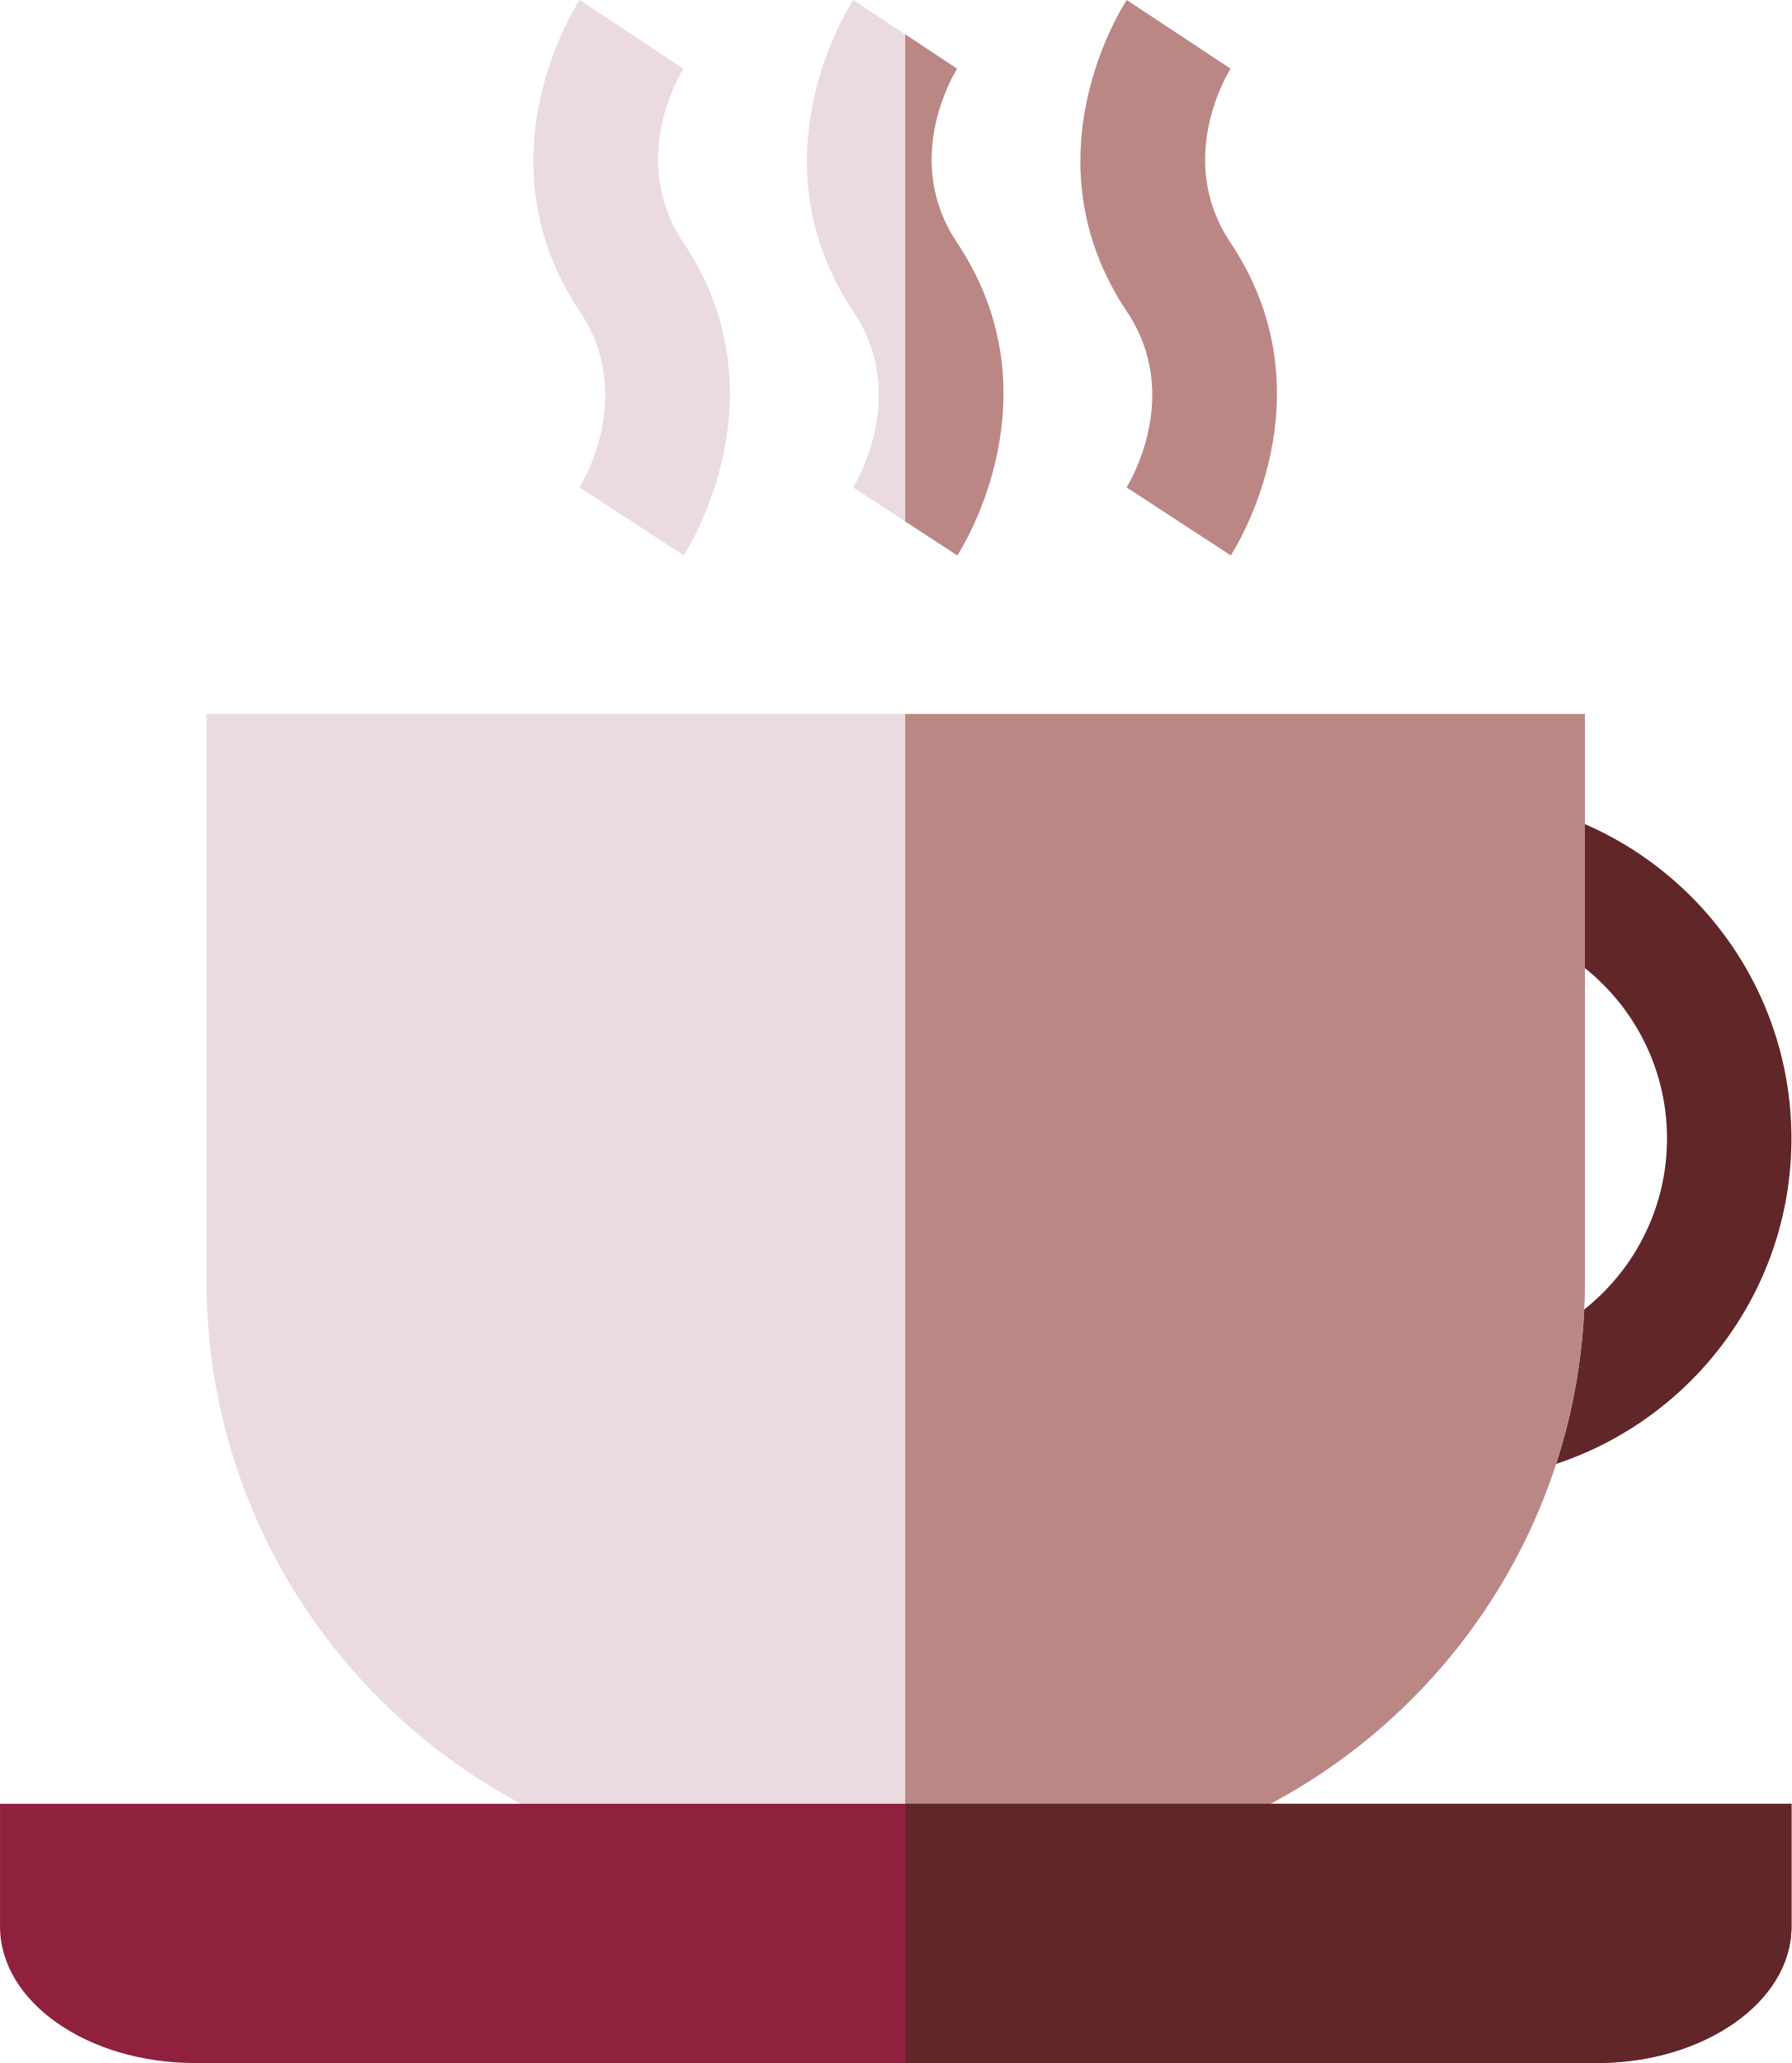
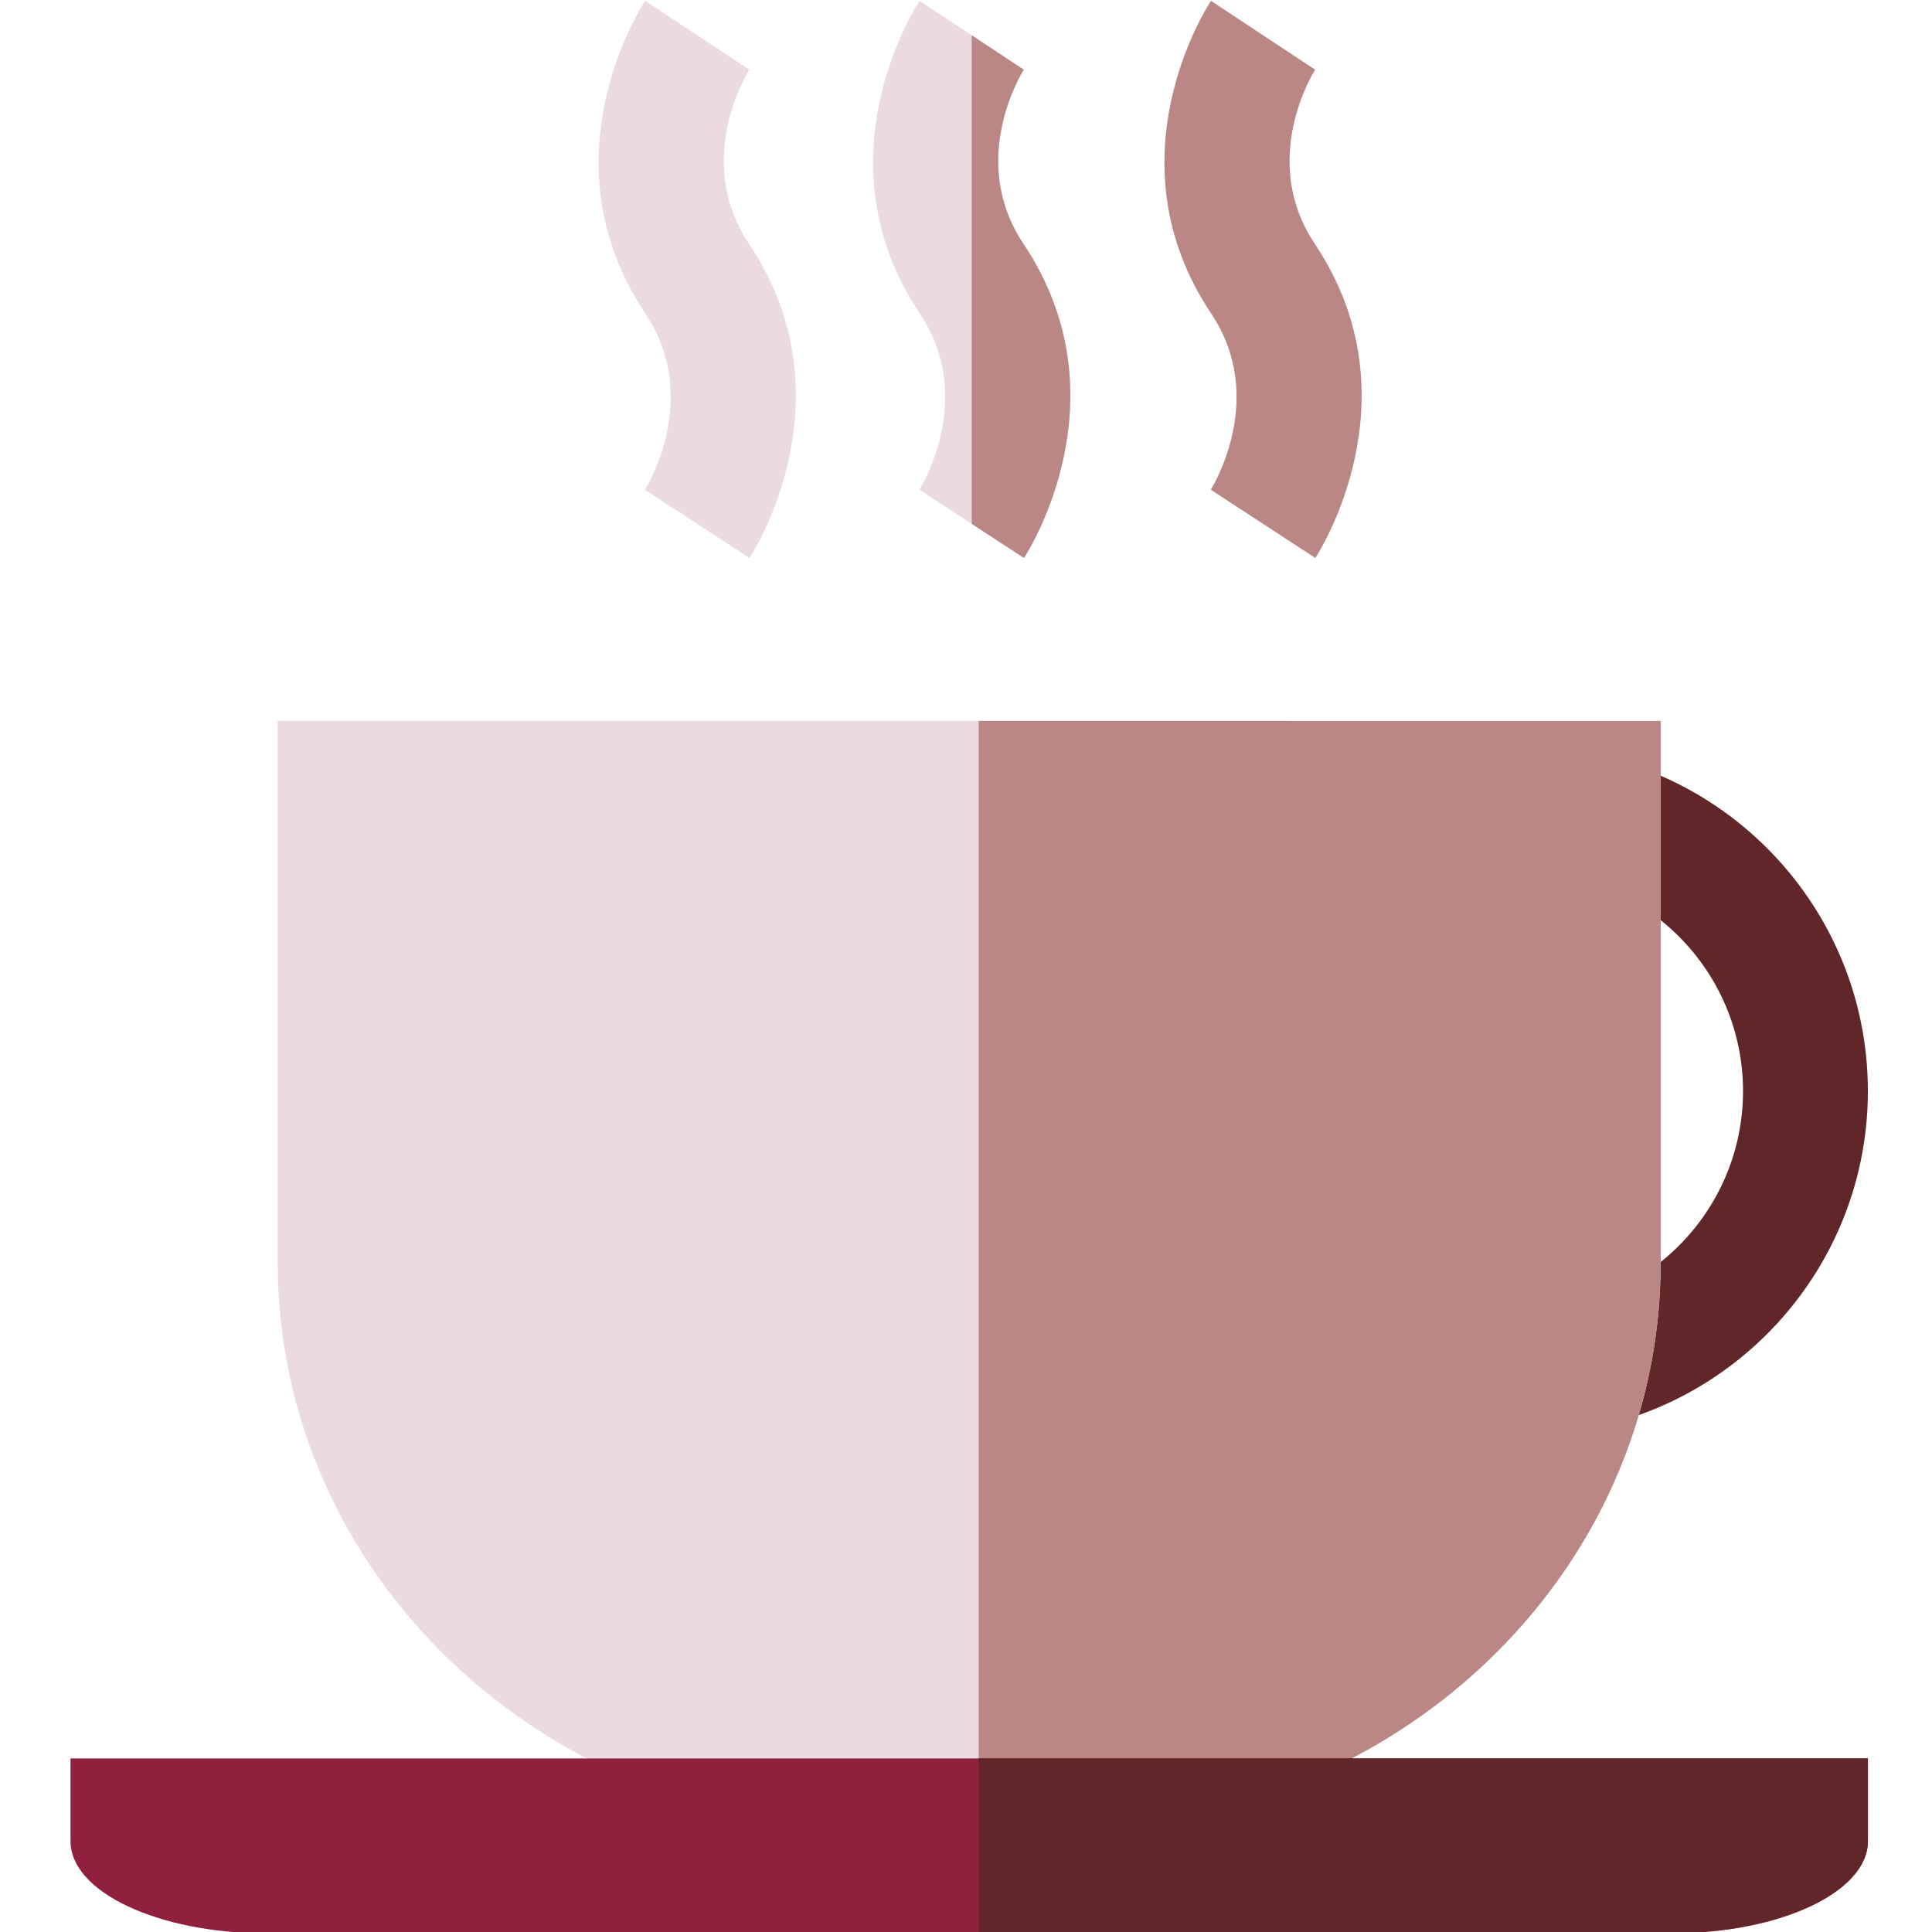
- <svg xmlns="http://www.w3.org/2000/svg" version="1.1" viewBox="0 0 433.03 498.57" xml:space="preserve">
-   <path d="m243.63 17.87h-0.01c0.01-0.01 0.01-0.02 0.02-0.03z" fill="#dccaba" />
-   <path d="m243.63 17.87h-0.01c0.01-0.01 0.01-0.02 0.02-0.03z" fill="#ffa720" />
-   <g>
+ <svg xmlns="http://www.w3.org/2000/svg" version="1.1" viewBox="0 0 512 512" xml:space="preserve">
+   <g transform="matrix(1.1 0 0 1.1 18.681 -13.514)">
    <path d="m350.23 357.94c-7.343 0-14.67-0.981-21.778-2.915l7.897-29.022c4.535 1.234 9.205 1.86 13.881 1.86 29.066 0 52.714-23.647 52.714-52.714s-23.648-52.714-52.714-52.714c-4.676 0-9.345 0.626-13.879 1.86l-7.901-29.021c7.108-1.935 14.436-2.916 21.78-2.916 45.652 0 82.792 37.14 82.792 82.792s-37.14 82.79-82.792 82.79z" fill="#612628" />
-     <path d="m383.1 172.54v137.17c0 78.773-64.095 142.86-142.87 142.86h-47.442c-78.773 0-142.86-64.085-142.86-142.86v-137.17z" fill="#ebdbe1" />
-     <path d="m383.1 172.54v137.17c0 78.773-64.095 142.86-142.87 142.86h-21.435v-280.03z" fill="#ba8785" />
-     <path d="m433.03 435.92v29.672c0 18.191-21.144 32.985-47.121 32.985h-338.78c-25.987 0-47.121-14.794-47.121-32.985v-29.672z" fill="#8f213f" stroke-width=".837" />
+     <path d="m383.1 185.98v130.58c0 74.991-64.095 136-142.87 136h-47.442c-78.773 0-142.86-61.008-142.86-136v-130.58z" fill="#ebdbe1" stroke-width=".976" />
+     <path d="m383.1 185.98v130.58c0 74.991-64.095 136-142.87 136h-21.435v-266.59z" fill="#ba8785" stroke-width=".976" />
+     <path d="m433.03 435.92v19.955c0 12.234-21.144 22.184-47.121 22.184h-338.78c-25.987 0-47.121-9.95-47.121-22.184v-19.955z" fill="#8f213f" stroke-width=".686" />
  </g>
-   <g transform="translate(-24.893)" fill="#ebdbe1">
+   <g transform="matrix(1.1 0 0 1.1 -10.549 .21813)" fill="#ebdbe1">
    <path d="m190.16 134.23-25.185-16.443-0.063 0.097c0.567-0.899 13.73-22.267 0.157-42.549-24.787-37.04-1.069-73.783-0.047-75.329l25.092 16.585 0.066-0.1c-0.563 0.884-13.648 21.891-0.114 42.116 24.754 36.991 1.113 74.063 0.094 75.623z" />
    <path d="m256.28 134.23-25.185-16.442c1.113-1.815 13.344-22.648 0.1-42.45-24.794-37.045-1.073-73.78-0.05-75.334l12.542 8.291 12.542 8.301c-1.143 1.855-13.234 22.297-0.04 42.008 24.755 36.996 1.114 74.062 0.091 75.626z" />
  </g>
-   <g>
-     <path d="m297.5 134.23-25.186-16.443-0.063 0.098c0.567-0.9 13.73-22.268 0.158-42.55-24.789-37.04-1.07-73.783-0.048-75.329l25.092 16.585 0.066-0.1c-0.564 0.884-13.648 21.891-0.114 42.116 24.754 36.991 1.114 74.063 0.095 75.623z" fill="#ba8785" />
-     <path d="m433.03 435.92v29.672c0 18.191-21.144 32.985-47.121 32.985h-167.11v-62.658z" fill="#612628" stroke-width=".837" />
-     <path d="m231.39 134.23-12.592-8.221v-117.71l12.542 8.301c-1.143 1.855-13.234 22.297-0.04 42.008 24.754 36.996 1.113 74.062 0.09 75.626z" fill="#ba8785" />
+   <g transform="matrix(1.1 0 0 1.1 18.681 -13.514)">
+     <path d="m299.9 146.71-25.186-16.443-0.063 0.098c0.567-0.9 13.73-22.268 0.158-42.55-24.789-37.04-1.07-73.783-0.048-75.329l25.092 16.585 0.066-0.1c-0.564 0.884-13.648 21.891-0.114 42.116 24.754 36.991 1.114 74.063 0.095 75.623z" fill="#ba8785" />
+     <path d="m433.03 435.92v19.918c0 12.211-21.144 22.142-47.121 22.142h-167.11v-42.06z" fill="#612628" stroke-width=".685" />
+     <path d="m229.71 146.71-12.592-8.221v-117.71l12.542 8.301c-1.143 1.855-13.234 22.297-0.04 42.008 24.754 36.996 1.113 74.062 0.09 75.626z" fill="#ba8785" />
  </g>
</svg>
